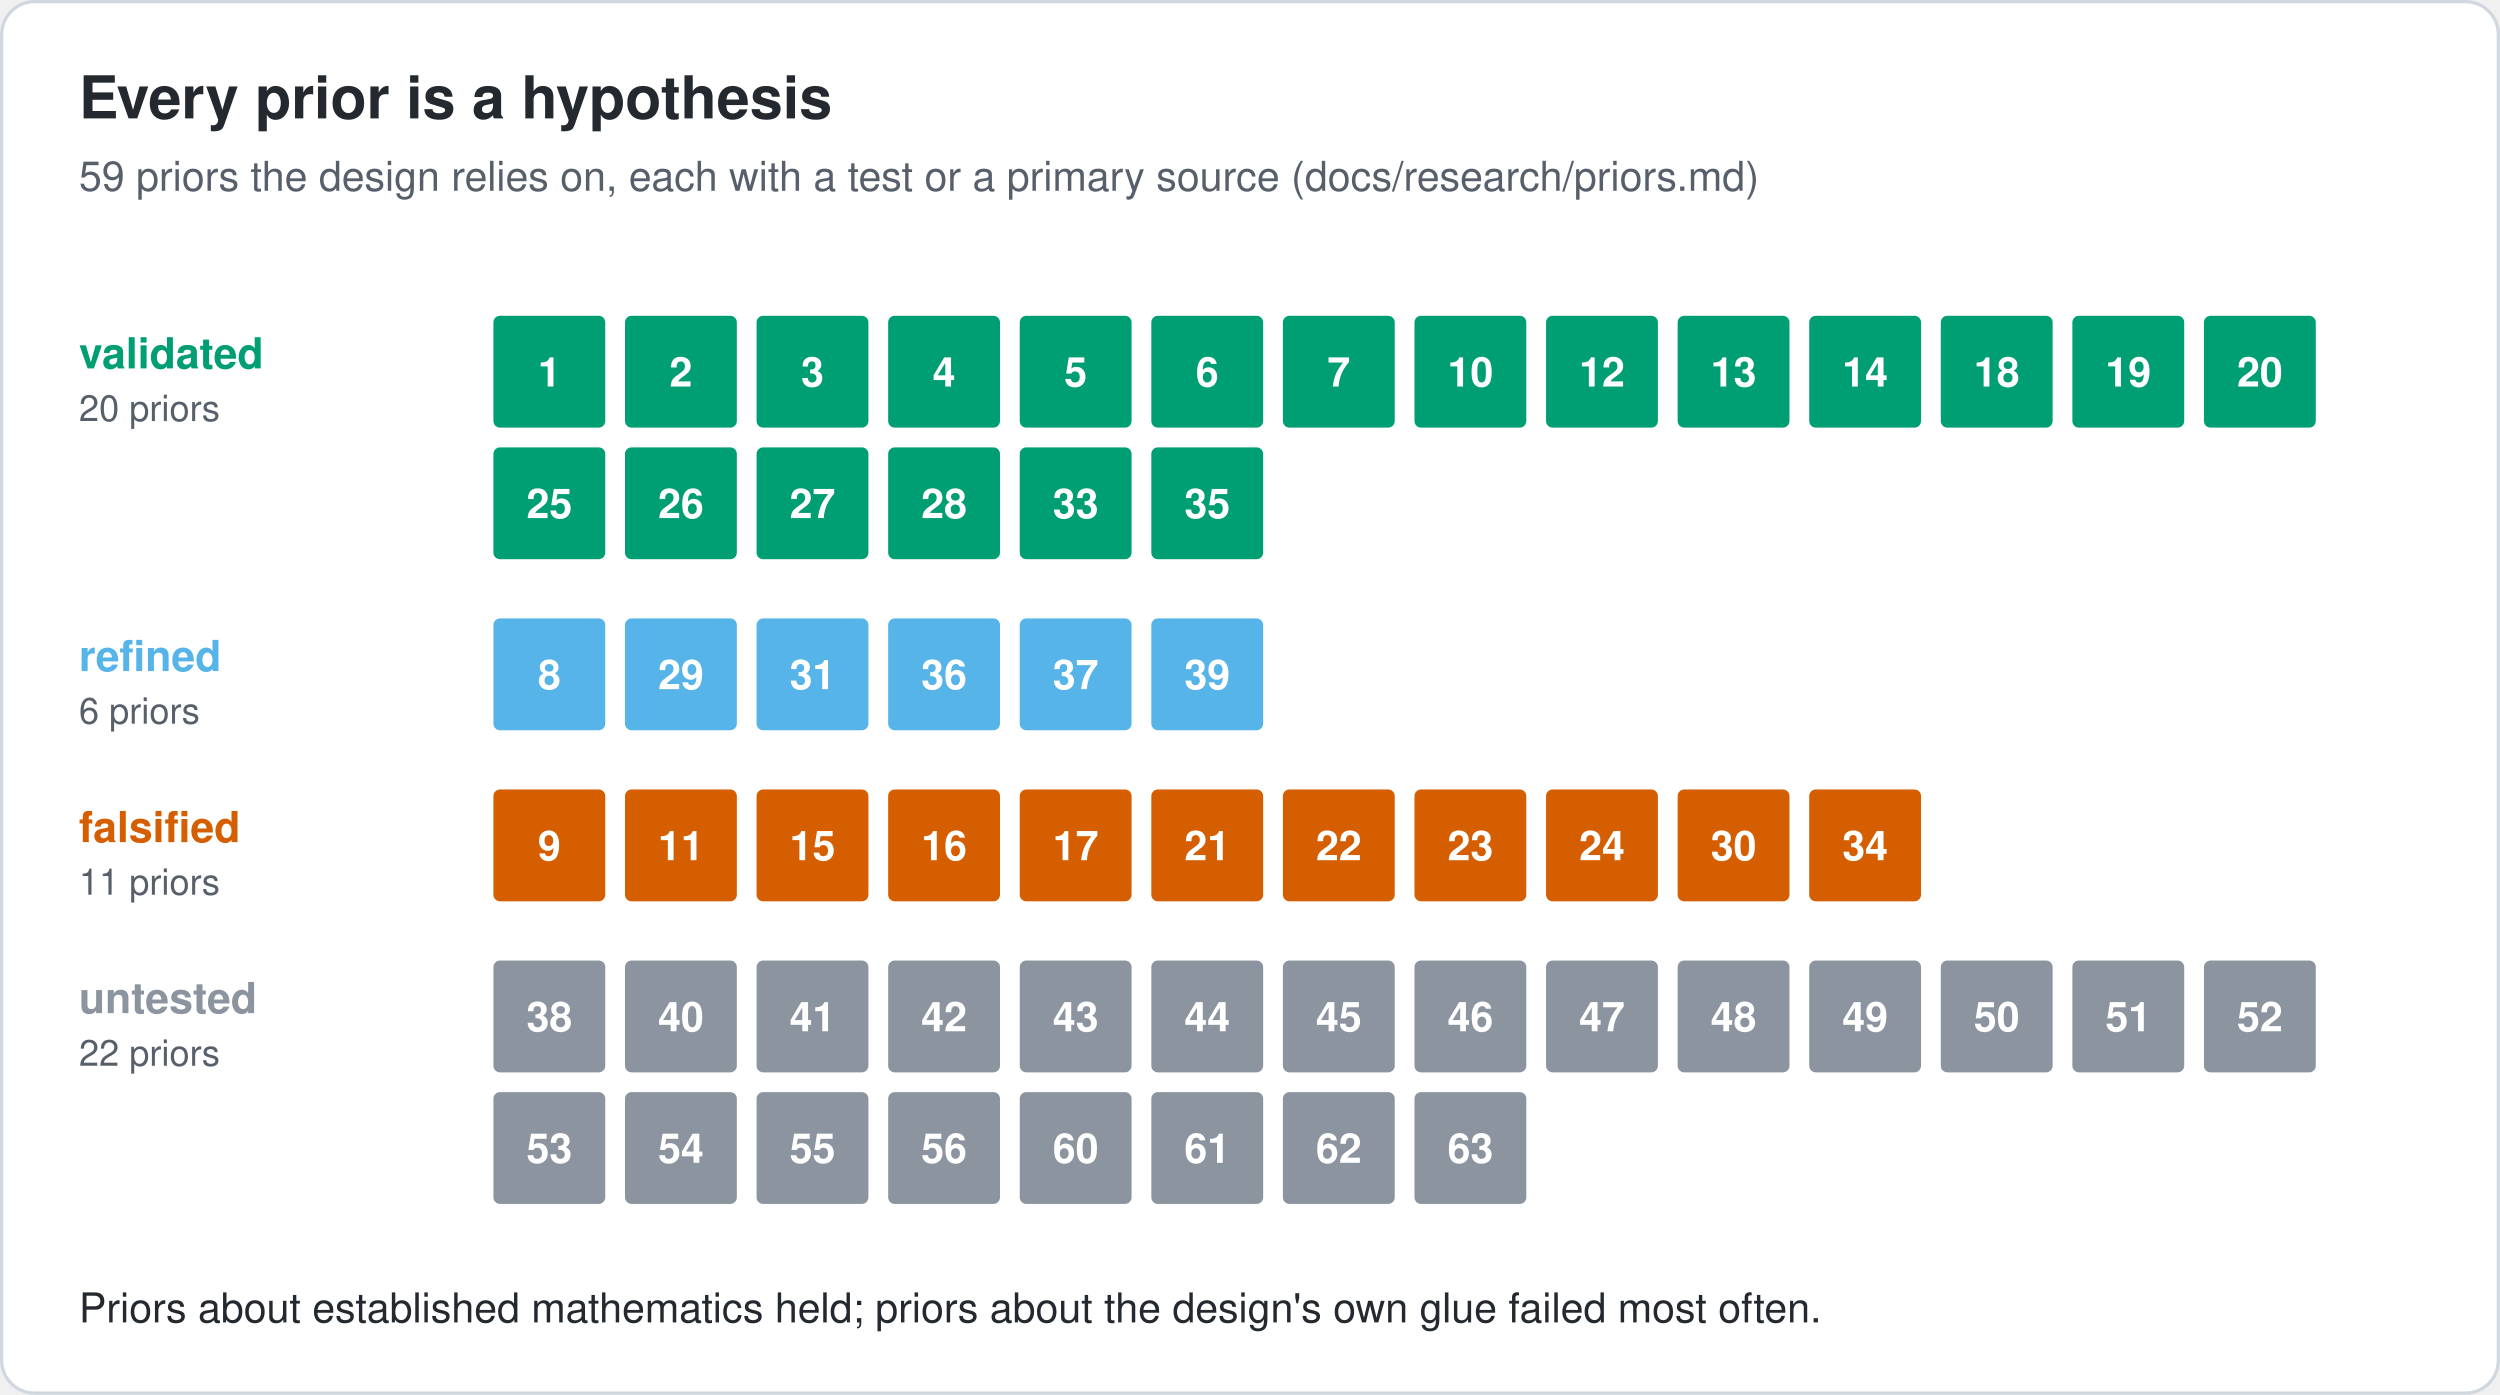
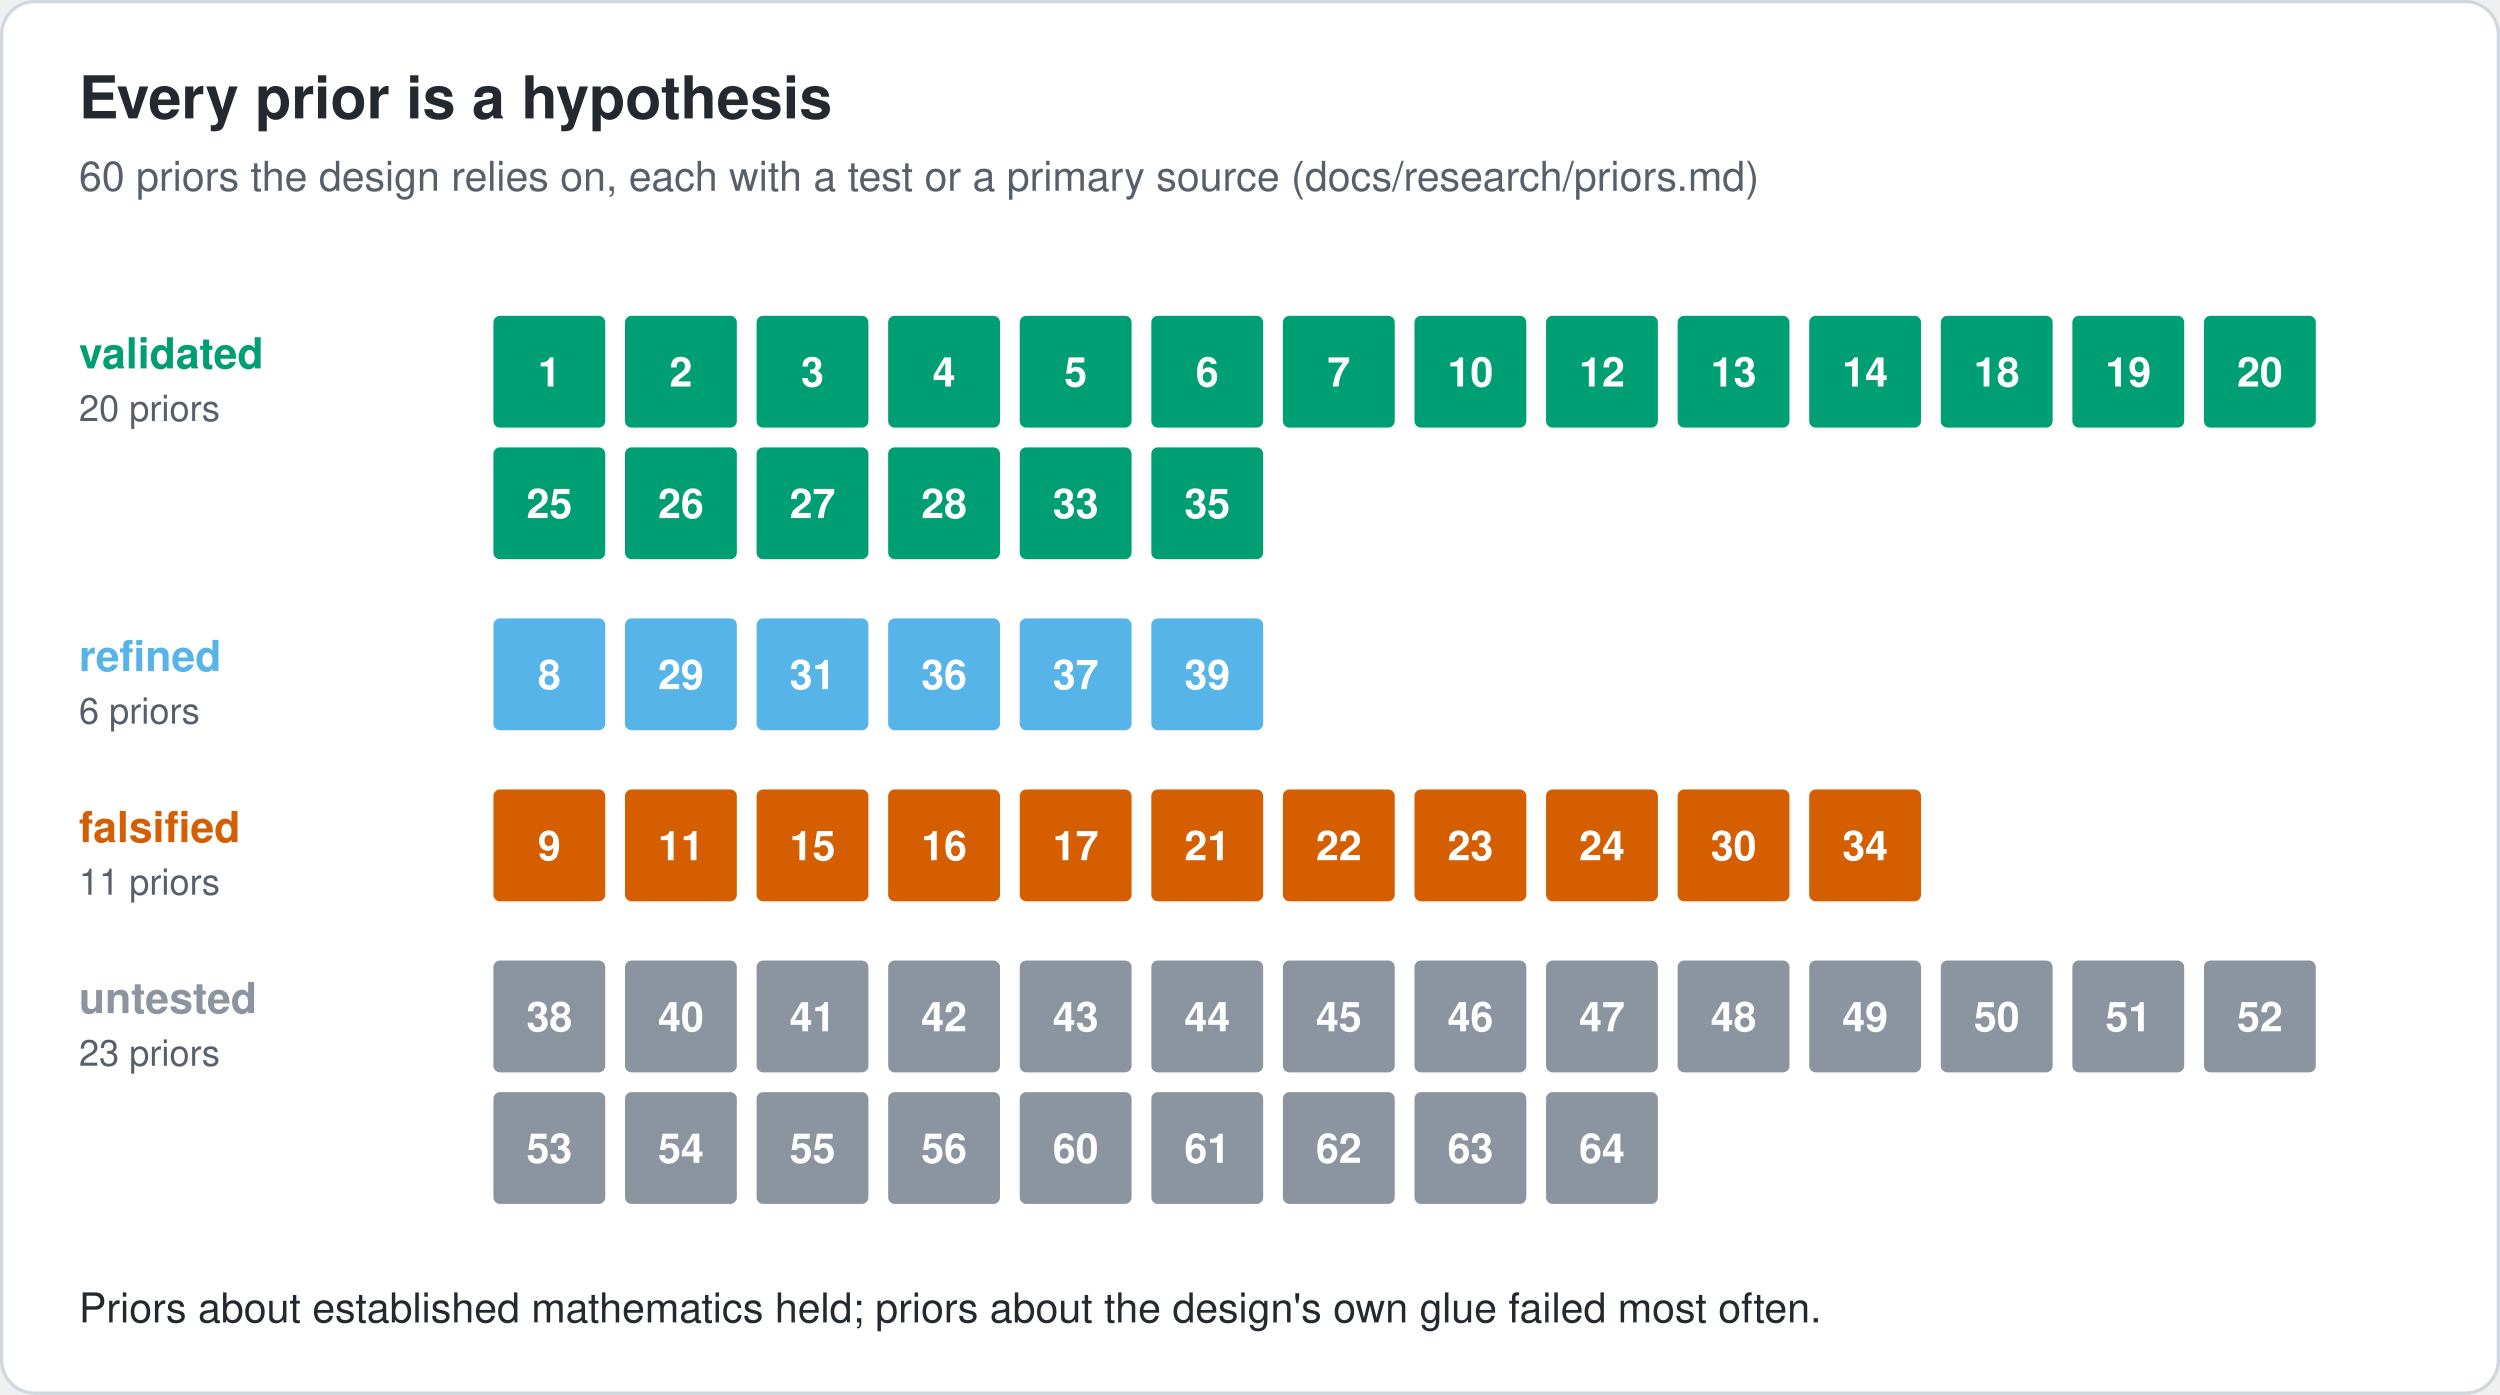
<svg xmlns="http://www.w3.org/2000/svg" width="760" height="424" viewBox="0 0 760 424" font-family="-apple-system, BlinkMacSystemFont, 'Segoe UI', Helvetica, Arial, sans-serif" role="img">
  <rect x="0.5" y="0.5" width="759" height="423" rx="10" fill="#ffffff" stroke="#d0d7de" />
  <text x="24" y="36" font-size="18" fill="#24292f" font-weight="600">Every prior is a hypothesis</text>
-   <text x="24" y="58" font-size="12.5" fill="#57606a">59 priors the design relies on, each with a test or a primary source (docs/research/priors.md)</text>
+   <text x="24" y="58" font-size="12.5" fill="#57606a">60 priors the design relies on, each with a test or a primary source (docs/research/priors.md)</text>
  <text x="24" y="112" font-size="13" fill="#009E73" font-weight="600">validated</text>
  <text x="24" y="128" font-size="11" fill="#57606a">20 priors</text>
  <rect x="150" y="96" width="34" height="34" rx="2" fill="#009E73" />
  <text x="167" y="117.5" font-size="12.5" fill="#ffffff" text-anchor="middle" font-weight="600">1</text>
  <rect x="190" y="96" width="34" height="34" rx="2" fill="#009E73" />
  <text x="207" y="117.5" font-size="12.5" fill="#ffffff" text-anchor="middle" font-weight="600">2</text>
  <rect x="230" y="96" width="34" height="34" rx="2" fill="#009E73" />
  <text x="247" y="117.5" font-size="12.5" fill="#ffffff" text-anchor="middle" font-weight="600">3</text>
  <rect x="270" y="96" width="34" height="34" rx="2" fill="#009E73" />
  <text x="287" y="117.5" font-size="12.5" fill="#ffffff" text-anchor="middle" font-weight="600">4</text>
  <rect x="310" y="96" width="34" height="34" rx="2" fill="#009E73" />
  <text x="327" y="117.5" font-size="12.5" fill="#ffffff" text-anchor="middle" font-weight="600">5</text>
  <rect x="350" y="96" width="34" height="34" rx="2" fill="#009E73" />
  <text x="367" y="117.5" font-size="12.5" fill="#ffffff" text-anchor="middle" font-weight="600">6</text>
  <rect x="390" y="96" width="34" height="34" rx="2" fill="#009E73" />
  <text x="407" y="117.5" font-size="12.5" fill="#ffffff" text-anchor="middle" font-weight="600">7</text>
  <rect x="430" y="96" width="34" height="34" rx="2" fill="#009E73" />
  <text x="447" y="117.5" font-size="12.5" fill="#ffffff" text-anchor="middle" font-weight="600">10</text>
  <rect x="470" y="96" width="34" height="34" rx="2" fill="#009E73" />
  <text x="487" y="117.5" font-size="12.5" fill="#ffffff" text-anchor="middle" font-weight="600">12</text>
  <rect x="510" y="96" width="34" height="34" rx="2" fill="#009E73" />
  <text x="527" y="117.5" font-size="12.5" fill="#ffffff" text-anchor="middle" font-weight="600">13</text>
  <rect x="550" y="96" width="34" height="34" rx="2" fill="#009E73" />
  <text x="567" y="117.5" font-size="12.5" fill="#ffffff" text-anchor="middle" font-weight="600">14</text>
  <rect x="590" y="96" width="34" height="34" rx="2" fill="#009E73" />
  <text x="607" y="117.5" font-size="12.5" fill="#ffffff" text-anchor="middle" font-weight="600">18</text>
  <rect x="630" y="96" width="34" height="34" rx="2" fill="#009E73" />
  <text x="647" y="117.5" font-size="12.5" fill="#ffffff" text-anchor="middle" font-weight="600">19</text>
  <rect x="670" y="96" width="34" height="34" rx="2" fill="#009E73" />
  <text x="687" y="117.5" font-size="12.5" fill="#ffffff" text-anchor="middle" font-weight="600">20</text>
  <rect x="150" y="136" width="34" height="34" rx="2" fill="#009E73" />
  <text x="167" y="157.5" font-size="12.5" fill="#ffffff" text-anchor="middle" font-weight="600">25</text>
  <rect x="190" y="136" width="34" height="34" rx="2" fill="#009E73" />
  <text x="207" y="157.5" font-size="12.5" fill="#ffffff" text-anchor="middle" font-weight="600">26</text>
  <rect x="230" y="136" width="34" height="34" rx="2" fill="#009E73" />
  <text x="247" y="157.5" font-size="12.5" fill="#ffffff" text-anchor="middle" font-weight="600">27</text>
  <rect x="270" y="136" width="34" height="34" rx="2" fill="#009E73" />
  <text x="287" y="157.5" font-size="12.5" fill="#ffffff" text-anchor="middle" font-weight="600">28</text>
  <rect x="310" y="136" width="34" height="34" rx="2" fill="#009E73" />
  <text x="327" y="157.5" font-size="12.5" fill="#ffffff" text-anchor="middle" font-weight="600">33</text>
  <rect x="350" y="136" width="34" height="34" rx="2" fill="#009E73" />
  <text x="367" y="157.5" font-size="12.5" fill="#ffffff" text-anchor="middle" font-weight="600">35</text>
  <text x="24" y="204" font-size="13" fill="#56B4E9" font-weight="600">refined</text>
  <text x="24" y="220" font-size="11" fill="#57606a">6 priors</text>
  <rect x="150" y="188" width="34" height="34" rx="2" fill="#56B4E9" />
  <text x="167" y="209.5" font-size="12.5" fill="#ffffff" text-anchor="middle" font-weight="600">8</text>
  <rect x="190" y="188" width="34" height="34" rx="2" fill="#56B4E9" />
  <text x="207" y="209.5" font-size="12.5" fill="#ffffff" text-anchor="middle" font-weight="600">29</text>
  <rect x="230" y="188" width="34" height="34" rx="2" fill="#56B4E9" />
  <text x="247" y="209.5" font-size="12.5" fill="#ffffff" text-anchor="middle" font-weight="600">31</text>
  <rect x="270" y="188" width="34" height="34" rx="2" fill="#56B4E9" />
  <text x="287" y="209.5" font-size="12.5" fill="#ffffff" text-anchor="middle" font-weight="600">36</text>
  <rect x="310" y="188" width="34" height="34" rx="2" fill="#56B4E9" />
  <text x="327" y="209.5" font-size="12.5" fill="#ffffff" text-anchor="middle" font-weight="600">37</text>
  <rect x="350" y="188" width="34" height="34" rx="2" fill="#56B4E9" />
  <text x="367" y="209.5" font-size="12.5" fill="#ffffff" text-anchor="middle" font-weight="600">39</text>
  <text x="24" y="256" font-size="13" fill="#D55E00" font-weight="600">falsified</text>
  <text x="24" y="272" font-size="11" fill="#57606a">11 priors</text>
  <rect x="150" y="240" width="34" height="34" rx="2" fill="#D55E00" />
  <text x="167" y="261.5" font-size="12.5" fill="#ffffff" text-anchor="middle" font-weight="600">9</text>
  <rect x="190" y="240" width="34" height="34" rx="2" fill="#D55E00" />
  <text x="207" y="261.5" font-size="12.5" fill="#ffffff" text-anchor="middle" font-weight="600">11</text>
  <rect x="230" y="240" width="34" height="34" rx="2" fill="#D55E00" />
  <text x="247" y="261.5" font-size="12.5" fill="#ffffff" text-anchor="middle" font-weight="600">15</text>
  <rect x="270" y="240" width="34" height="34" rx="2" fill="#D55E00" />
  <text x="287" y="261.5" font-size="12.5" fill="#ffffff" text-anchor="middle" font-weight="600">16</text>
  <rect x="310" y="240" width="34" height="34" rx="2" fill="#D55E00" />
  <text x="327" y="261.5" font-size="12.5" fill="#ffffff" text-anchor="middle" font-weight="600">17</text>
  <rect x="350" y="240" width="34" height="34" rx="2" fill="#D55E00" />
  <text x="367" y="261.5" font-size="12.5" fill="#ffffff" text-anchor="middle" font-weight="600">21</text>
  <rect x="390" y="240" width="34" height="34" rx="2" fill="#D55E00" />
  <text x="407" y="261.5" font-size="12.5" fill="#ffffff" text-anchor="middle" font-weight="600">22</text>
  <rect x="430" y="240" width="34" height="34" rx="2" fill="#D55E00" />
  <text x="447" y="261.5" font-size="12.5" fill="#ffffff" text-anchor="middle" font-weight="600">23</text>
  <rect x="470" y="240" width="34" height="34" rx="2" fill="#D55E00" />
  <text x="487" y="261.5" font-size="12.5" fill="#ffffff" text-anchor="middle" font-weight="600">24</text>
  <rect x="510" y="240" width="34" height="34" rx="2" fill="#D55E00" />
  <text x="527" y="261.5" font-size="12.5" fill="#ffffff" text-anchor="middle" font-weight="600">30</text>
  <rect x="550" y="240" width="34" height="34" rx="2" fill="#D55E00" />
  <text x="567" y="261.5" font-size="12.5" fill="#ffffff" text-anchor="middle" font-weight="600">34</text>
  <text x="24" y="308" font-size="13" fill="#8c959f" font-weight="600">untested</text>
-   <text x="24" y="324" font-size="11" fill="#57606a">22 priors</text>
+   <text x="24" y="324" font-size="11" fill="#57606a">23 priors</text>
  <rect x="150" y="292" width="34" height="34" rx="2" fill="#8c959f" />
  <text x="167" y="313.5" font-size="12.5" fill="#ffffff" text-anchor="middle" font-weight="600">38</text>
  <rect x="190" y="292" width="34" height="34" rx="2" fill="#8c959f" />
  <text x="207" y="313.5" font-size="12.5" fill="#ffffff" text-anchor="middle" font-weight="600">40</text>
  <rect x="230" y="292" width="34" height="34" rx="2" fill="#8c959f" />
  <text x="247" y="313.5" font-size="12.5" fill="#ffffff" text-anchor="middle" font-weight="600">41</text>
  <rect x="270" y="292" width="34" height="34" rx="2" fill="#8c959f" />
  <text x="287" y="313.5" font-size="12.5" fill="#ffffff" text-anchor="middle" font-weight="600">42</text>
  <rect x="310" y="292" width="34" height="34" rx="2" fill="#8c959f" />
  <text x="327" y="313.5" font-size="12.5" fill="#ffffff" text-anchor="middle" font-weight="600">43</text>
  <rect x="350" y="292" width="34" height="34" rx="2" fill="#8c959f" />
  <text x="367" y="313.5" font-size="12.5" fill="#ffffff" text-anchor="middle" font-weight="600">44</text>
  <rect x="390" y="292" width="34" height="34" rx="2" fill="#8c959f" />
  <text x="407" y="313.5" font-size="12.5" fill="#ffffff" text-anchor="middle" font-weight="600">45</text>
  <rect x="430" y="292" width="34" height="34" rx="2" fill="#8c959f" />
  <text x="447" y="313.5" font-size="12.5" fill="#ffffff" text-anchor="middle" font-weight="600">46</text>
  <rect x="470" y="292" width="34" height="34" rx="2" fill="#8c959f" />
  <text x="487" y="313.5" font-size="12.5" fill="#ffffff" text-anchor="middle" font-weight="600">47</text>
  <rect x="510" y="292" width="34" height="34" rx="2" fill="#8c959f" />
  <text x="527" y="313.5" font-size="12.5" fill="#ffffff" text-anchor="middle" font-weight="600">48</text>
  <rect x="550" y="292" width="34" height="34" rx="2" fill="#8c959f" />
  <text x="567" y="313.5" font-size="12.5" fill="#ffffff" text-anchor="middle" font-weight="600">49</text>
  <rect x="590" y="292" width="34" height="34" rx="2" fill="#8c959f" />
  <text x="607" y="313.5" font-size="12.5" fill="#ffffff" text-anchor="middle" font-weight="600">50</text>
  <rect x="630" y="292" width="34" height="34" rx="2" fill="#8c959f" />
  <text x="647" y="313.5" font-size="12.5" fill="#ffffff" text-anchor="middle" font-weight="600">51</text>
  <rect x="670" y="292" width="34" height="34" rx="2" fill="#8c959f" />
  <text x="687" y="313.5" font-size="12.5" fill="#ffffff" text-anchor="middle" font-weight="600">52</text>
  <rect x="150" y="332" width="34" height="34" rx="2" fill="#8c959f" />
  <text x="167" y="353.5" font-size="12.5" fill="#ffffff" text-anchor="middle" font-weight="600">53</text>
  <rect x="190" y="332" width="34" height="34" rx="2" fill="#8c959f" />
  <text x="207" y="353.5" font-size="12.5" fill="#ffffff" text-anchor="middle" font-weight="600">54</text>
  <rect x="230" y="332" width="34" height="34" rx="2" fill="#8c959f" />
  <text x="247" y="353.5" font-size="12.5" fill="#ffffff" text-anchor="middle" font-weight="600">55</text>
  <rect x="270" y="332" width="34" height="34" rx="2" fill="#8c959f" />
  <text x="287" y="353.5" font-size="12.5" fill="#ffffff" text-anchor="middle" font-weight="600">56</text>
  <rect x="310" y="332" width="34" height="34" rx="2" fill="#8c959f" />
  <text x="327" y="353.5" font-size="12.5" fill="#ffffff" text-anchor="middle" font-weight="600">60</text>
  <rect x="350" y="332" width="34" height="34" rx="2" fill="#8c959f" />
  <text x="367" y="353.5" font-size="12.5" fill="#ffffff" text-anchor="middle" font-weight="600">61</text>
  <rect x="390" y="332" width="34" height="34" rx="2" fill="#8c959f" />
  <text x="407" y="353.5" font-size="12.5" fill="#ffffff" text-anchor="middle" font-weight="600">62</text>
  <rect x="430" y="332" width="34" height="34" rx="2" fill="#8c959f" />
  <text x="447" y="353.5" font-size="12.5" fill="#ffffff" text-anchor="middle" font-weight="600">63</text>
+   <rect x="470" y="332" width="34" height="34" rx="2" fill="#8c959f" />
+   <text x="487" y="353.5" font-size="12.5" fill="#ffffff" text-anchor="middle" font-weight="600">64</text>
  <text x="24" y="402" font-size="12.5" fill="#24292f">Priors about established mathematics held; priors about the design's own glue failed most often.</text>
</svg>
